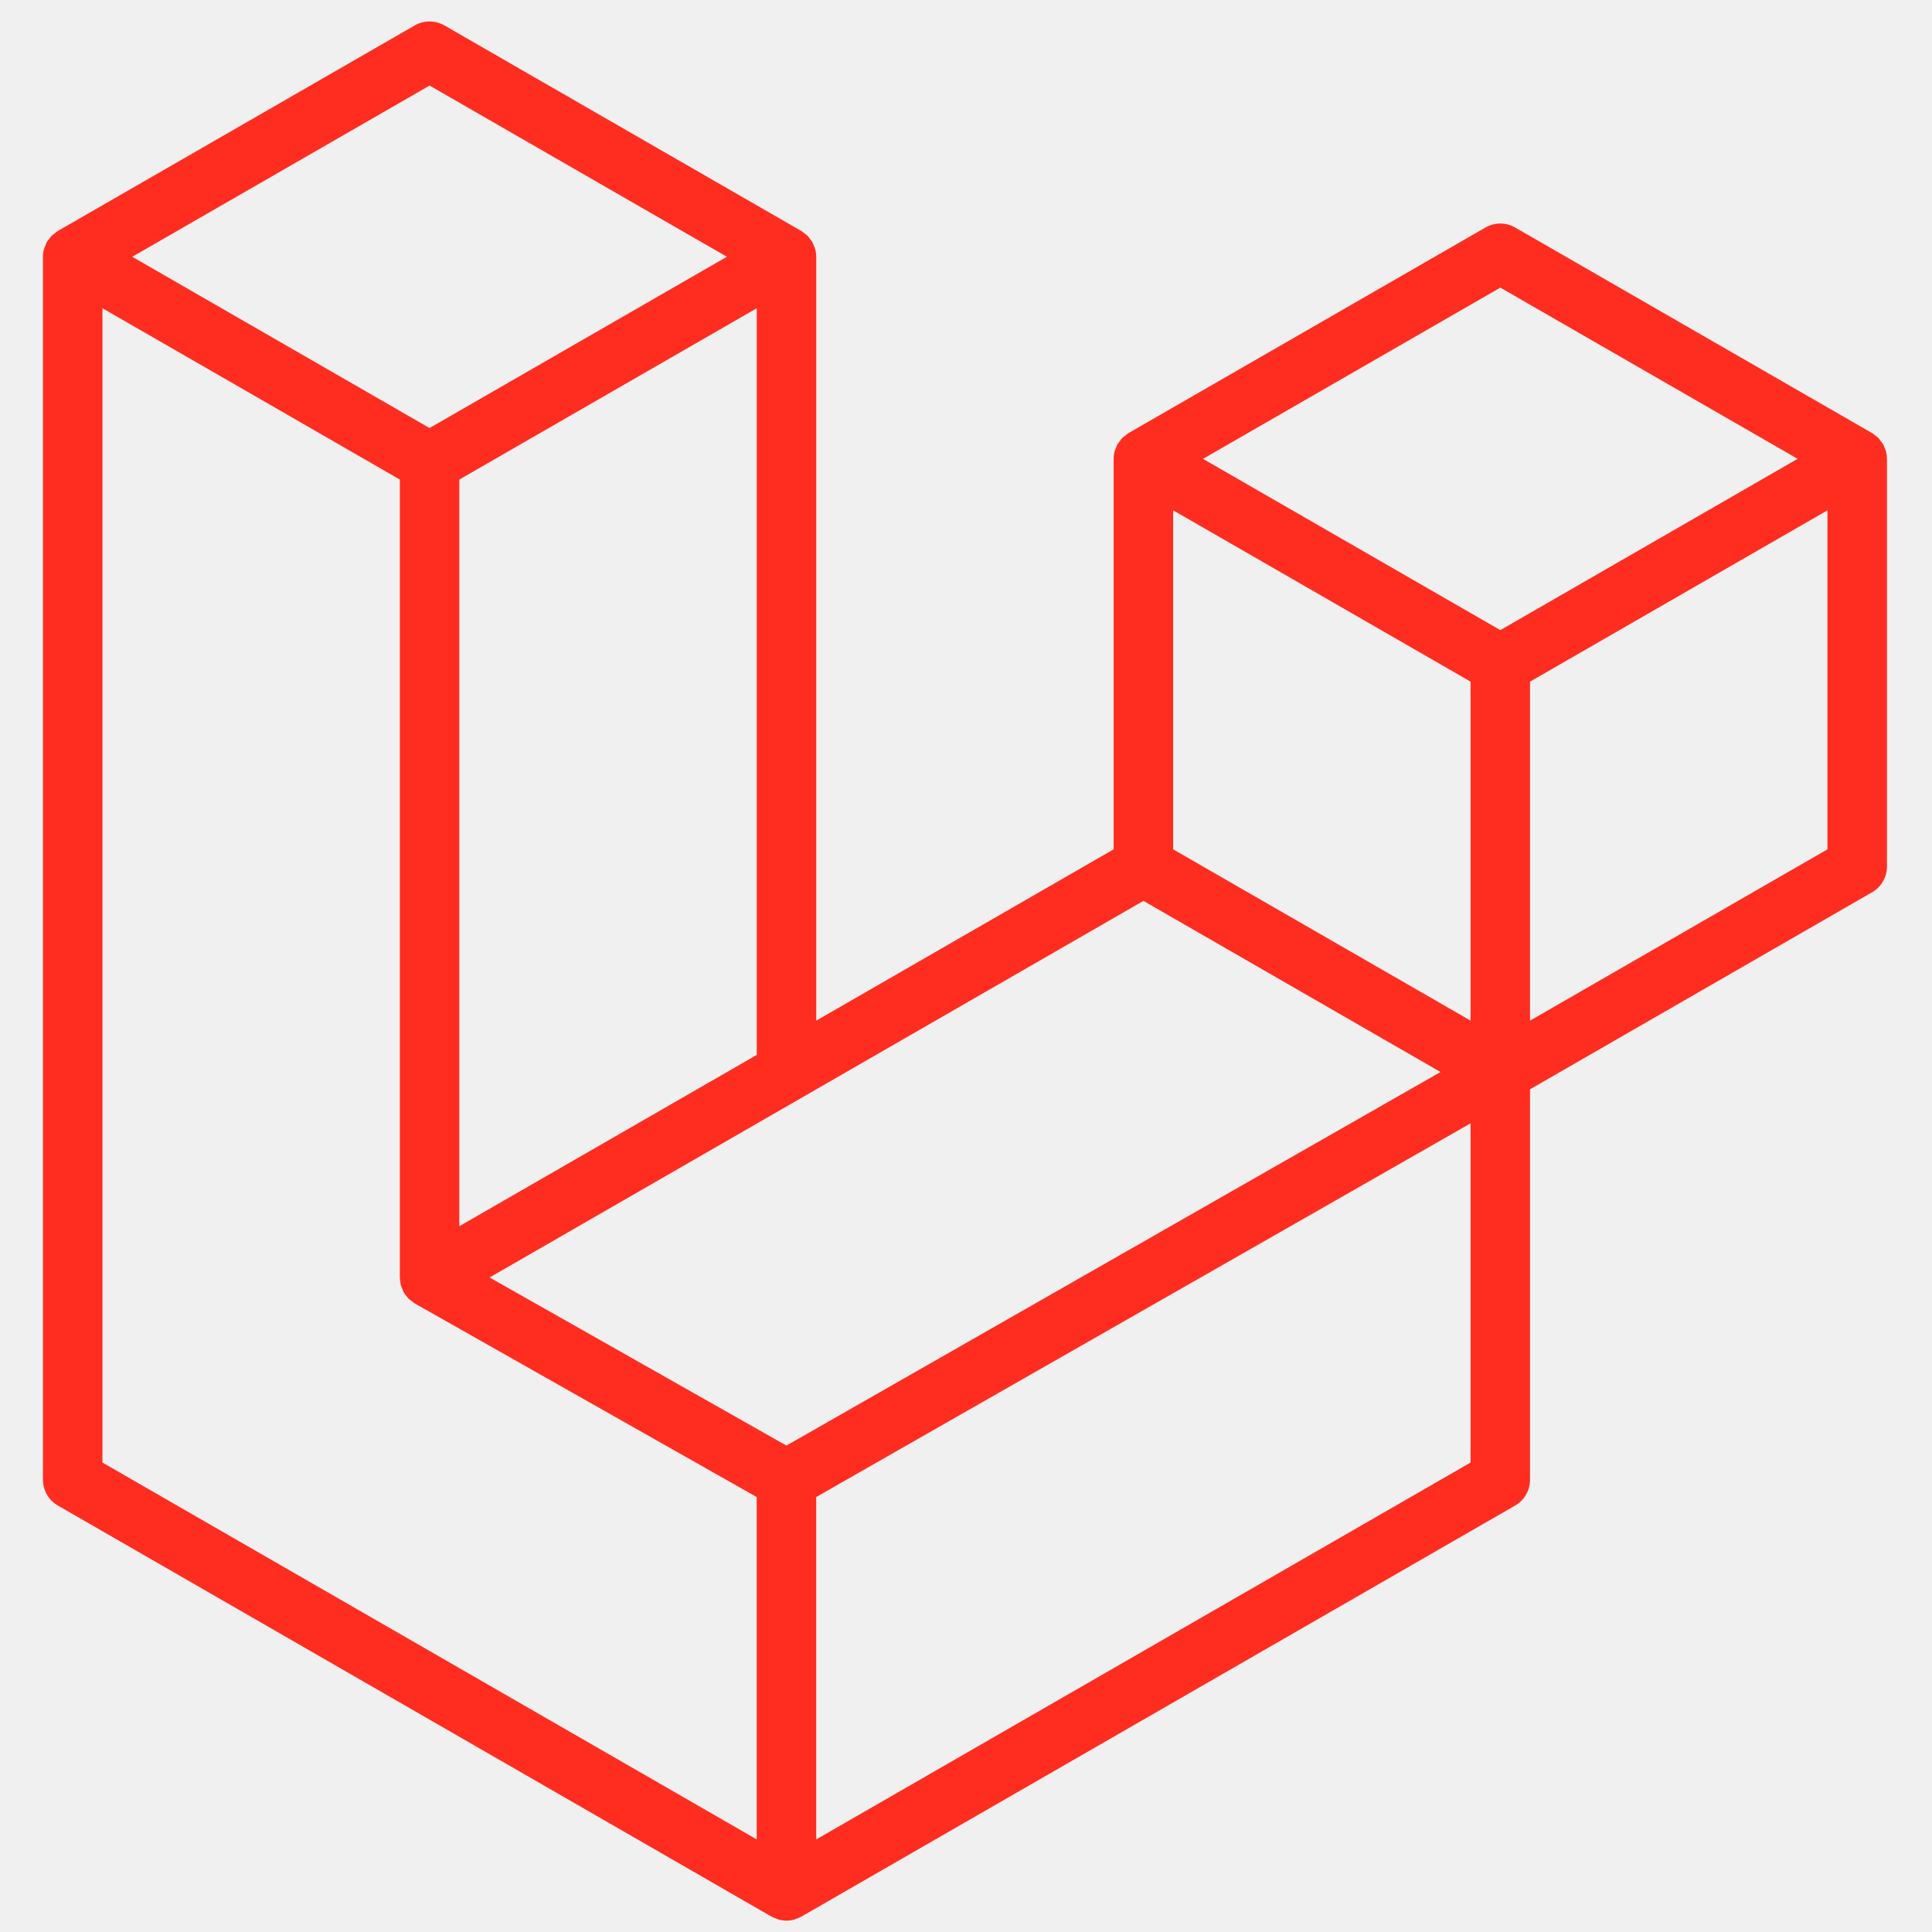
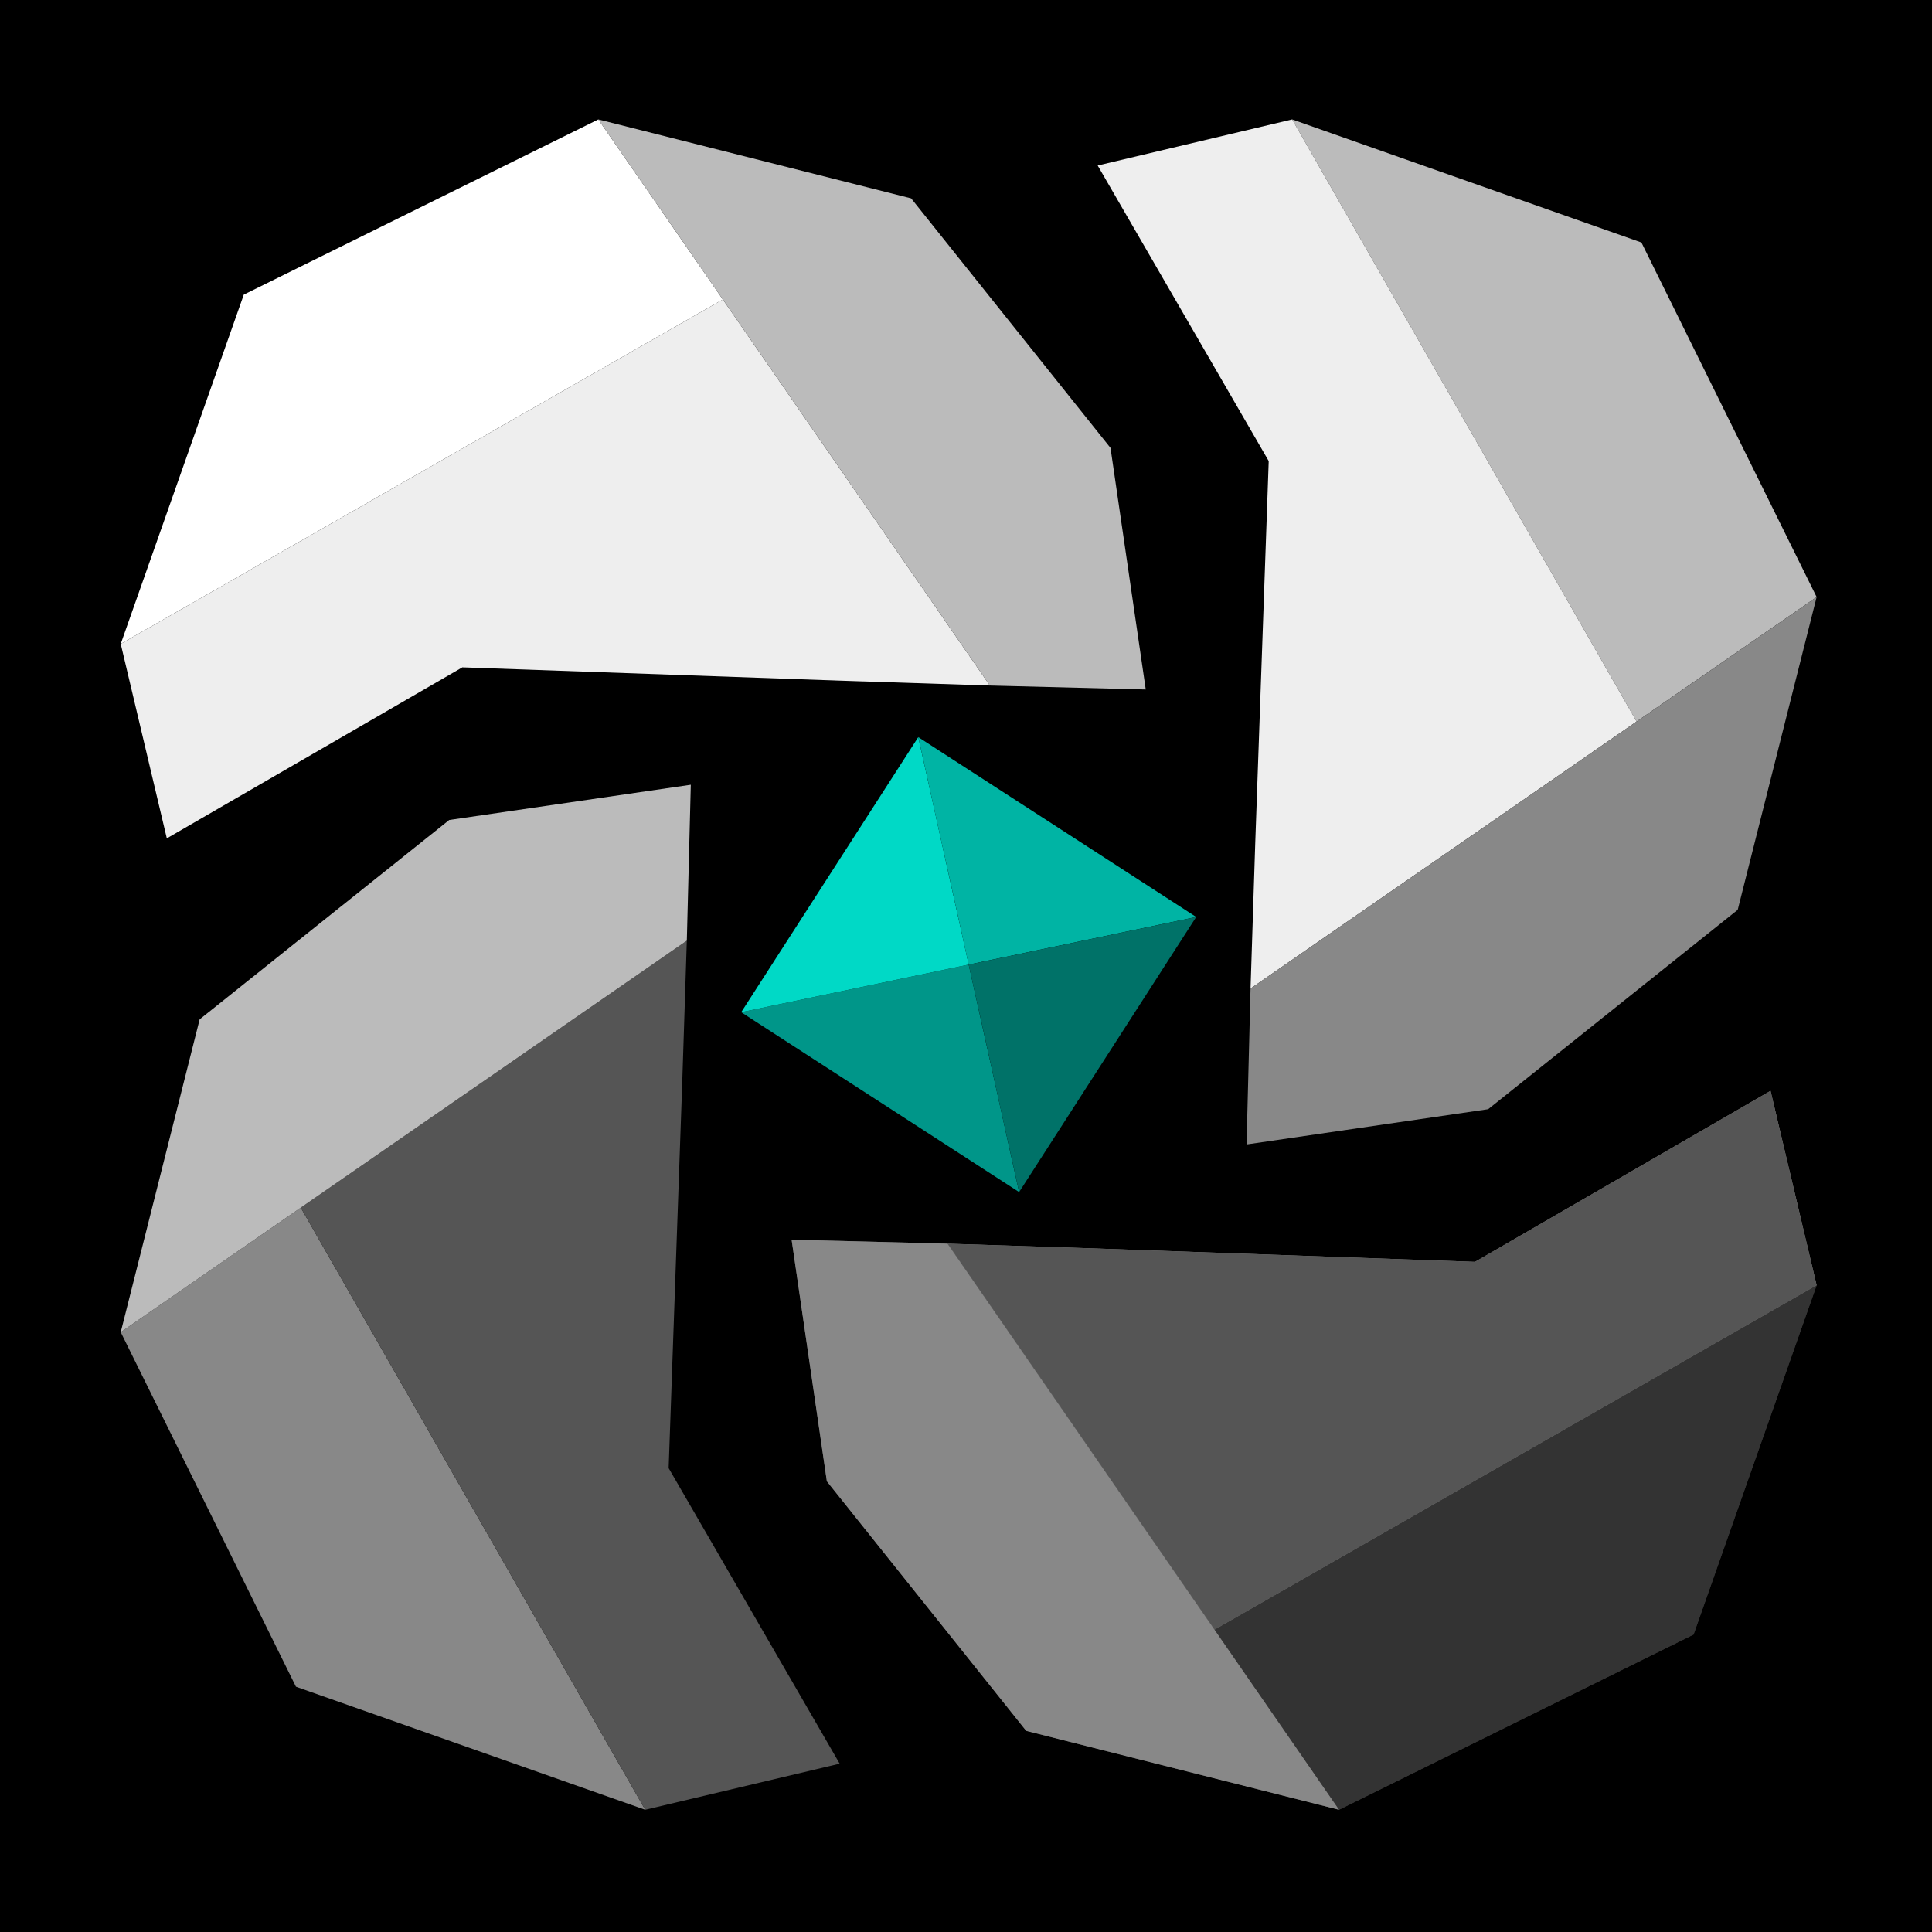
- <svg xmlns="http://www.w3.org/2000/svg" width="166" height="166" viewBox="0 0 166 166" fill="none">
-   <path fill-rule="evenodd" clip-rule="evenodd" d="M162.041 38.759C162.099 38.977 162.129 39.201 162.13 39.426V74.452C162.13 74.902 162.011 75.344 161.786 75.733C161.561 76.122 161.237 76.444 160.847 76.668L131.462 93.594V127.141C131.462 128.054 130.977 128.897 130.186 129.357L68.847 164.683C68.707 164.763 68.554 164.814 68.401 164.868C68.343 164.887 68.289 164.922 68.228 164.938C67.8 165.051 67.349 165.051 66.92 164.938C66.85 164.919 66.786 164.881 66.719 164.855C66.579 164.804 66.432 164.76 66.298 164.683L4.972 129.357C4.583 129.133 4.259 128.81 4.034 128.421C3.808 128.032 3.69 127.591 3.689 127.141L3.689 22.063C3.689 21.834 3.721 21.61 3.779 21.393C3.798 21.32 3.843 21.253 3.868 21.179C3.916 21.045 3.961 20.908 4.031 20.783C4.079 20.7 4.149 20.633 4.206 20.557C4.28 20.454 4.347 20.349 4.433 20.26C4.506 20.186 4.602 20.132 4.685 20.068C4.778 19.992 4.861 19.909 4.966 19.848L35.633 2.185C36.022 1.961 36.462 1.844 36.91 1.844C37.358 1.844 37.798 1.961 38.186 2.185L68.851 19.848H68.857C68.959 19.912 69.045 19.992 69.138 20.065C69.221 20.129 69.313 20.186 69.387 20.257C69.476 20.349 69.54 20.454 69.616 20.557C69.671 20.633 69.744 20.7 69.789 20.783C69.862 20.911 69.904 21.045 69.955 21.179C69.98 21.253 70.025 21.32 70.044 21.396C70.103 21.614 70.133 21.838 70.133 22.063V87.694L95.686 72.974V39.423C95.686 39.2 95.718 38.973 95.775 38.759C95.798 38.683 95.839 38.615 95.865 38.542C95.916 38.408 95.96 38.271 96.031 38.146C96.079 38.063 96.149 37.996 96.203 37.92C96.279 37.818 96.343 37.712 96.433 37.623C96.506 37.549 96.599 37.495 96.681 37.431C96.777 37.355 96.86 37.272 96.962 37.211L127.633 19.548C128.021 19.324 128.461 19.206 128.91 19.206C129.358 19.206 129.798 19.324 130.186 19.548L160.85 37.211C160.959 37.275 161.042 37.355 161.137 37.428C161.217 37.492 161.31 37.549 161.383 37.62C161.473 37.712 161.536 37.818 161.613 37.92C161.67 37.996 161.741 38.063 161.785 38.146C161.859 38.271 161.9 38.408 161.951 38.542C161.98 38.615 162.021 38.683 162.041 38.759ZM157.018 72.974V43.848L146.287 50.028L131.462 58.568V87.694L157.021 72.974H157.018ZM126.354 125.663V96.518L111.771 104.85L70.13 128.626V158.046L126.354 125.663ZM8.801 26.485V125.663L65.018 158.043V128.629L35.649 112L35.64 111.994L35.627 111.988C35.528 111.93 35.445 111.847 35.353 111.777C35.273 111.713 35.18 111.662 35.11 111.592L35.104 111.582C35.021 111.502 34.963 111.403 34.893 111.314C34.829 111.228 34.753 111.154 34.702 111.065L34.699 111.055C34.641 110.96 34.606 110.845 34.565 110.736C34.523 110.64 34.469 110.551 34.443 110.449C34.411 110.328 34.405 110.197 34.392 110.072C34.379 109.976 34.354 109.881 34.354 109.785V109.778V41.205L19.532 32.662L8.801 26.485ZM36.913 7.35L11.364 22.063L36.907 36.777L62.453 22.06L36.907 7.35H36.913ZM50.2 99.174L65.022 90.637V26.485L54.291 32.665L39.466 41.205V105.357L50.2 99.174ZM128.91 24.713L103.363 39.426L128.91 54.14L154.453 39.423L128.91 24.713ZM126.354 58.568L111.529 50.028L100.798 43.848V72.974L115.619 81.511L126.354 87.694V58.568ZM67.571 124.205L105.042 102.803L123.772 92.109L98.245 77.405L68.854 94.334L42.066 109.762L67.571 124.205Z" fill="#FF2D20" />
+ <svg xmlns="http://www.w3.org/2000/svg" width="500" height="500" viewBox="0 0 500 500" fill="none">
+   <rect width="500" height="500" fill="black" />
+   <path d="M424.798 62.756L334.409 30.907L423.547 186.736L470.144 154.509L424.798 62.756Z" fill="#BBBBBB" />
+   <path d="M334.409 30.907L284.081 42.836L328.343 119.324L324.855 218.205L323.637 255.836L353.651 235.077L423.546 186.736L334.409 30.907Z" fill="#EEEEEE" />
+   <path d="M449.717 235.467L470.143 154.509L323.636 255.836L322.608 296.182L385.131 287.06L449.717 235.467Z" fill="#888888" />
+   <path d="M438.294 423.022L470.143 332.633L314.314 421.77L346.541 468.367L438.294 423.022Z" fill="#333333" />
+   <path d="M470.143 332.633L458.214 282.306L381.726 326.567L282.845 323.079L245.215 321.861L265.973 351.875L314.314 421.77L470.143 332.633Z" fill="#888888" />
+   <path d="M265.583 447.941L346.542 468.367L245.214 321.86L204.868 320.832L213.99 383.355L265.583 447.941Z" fill="#555555" />
+   <path d="M438.294 423.022L470.143 332.633L314.314 421.77L346.541 468.367L438.294 423.022Z" fill="#333333" />
+   <path d="M470.143 332.633L458.214 282.306L381.726 326.567L282.845 323.079L245.215 321.861L265.973 351.875L314.314 421.77L470.143 332.633Z" fill="#555555" />
+   <path d="M265.583 447.941L346.542 468.367L245.214 321.86L204.868 320.832L213.99 383.355L265.583 447.941Z" fill="#888888" />
+   <path d="M76.59 436.519L166.978 468.368L77.841 312.538L31.244 344.766L76.59 436.519Z" fill="#888888" />
+   <path d="M166.978 468.368L217.306 456.438L173.045 379.951L176.533 281.069L177.75 243.439L147.737 264.197L77.841 312.539L166.978 468.368Z" fill="#555555" />
+   <path d="M51.67 263.808L31.244 344.766L177.751 243.439L178.78 203.093L116.256 212.215L51.67 263.808Z" fill="#BBBBBB" />
+   <path d="M63.093 76.253L31.244 166.642L187.074 77.504L154.846 30.907L63.093 76.253Z" fill="white" />
+   <path d="M31.244 166.642L43.174 216.969L119.661 172.708L218.543 176.196L256.173 177.414L235.415 147.4L187.074 77.504L31.244 166.642Z" fill="#EEEEEE" />
+   <path d="M235.805 51.334L154.846 30.908L256.173 177.415L296.519 178.443L287.397 115.92L235.805 51.334Z" fill="#BBBBBB" />
+   <path d="M191.822 261.961L250.698 249.637L263.748 308.507L191.822 261.961Z" fill="#009689" />
+   <path d="M237.648 190.768L250.698 249.637L191.822 261.961L237.648 190.768Z" fill="#00D9C6" />
+   <path d="M237.648 190.768L309.574 237.314L250.698 249.637L237.648 190.768Z" fill="#00B4A4" />
+   <path d="M309.574 237.313L263.748 308.507L250.698 249.637L309.574 237.313Z" fill="#007268" />
</svg>
